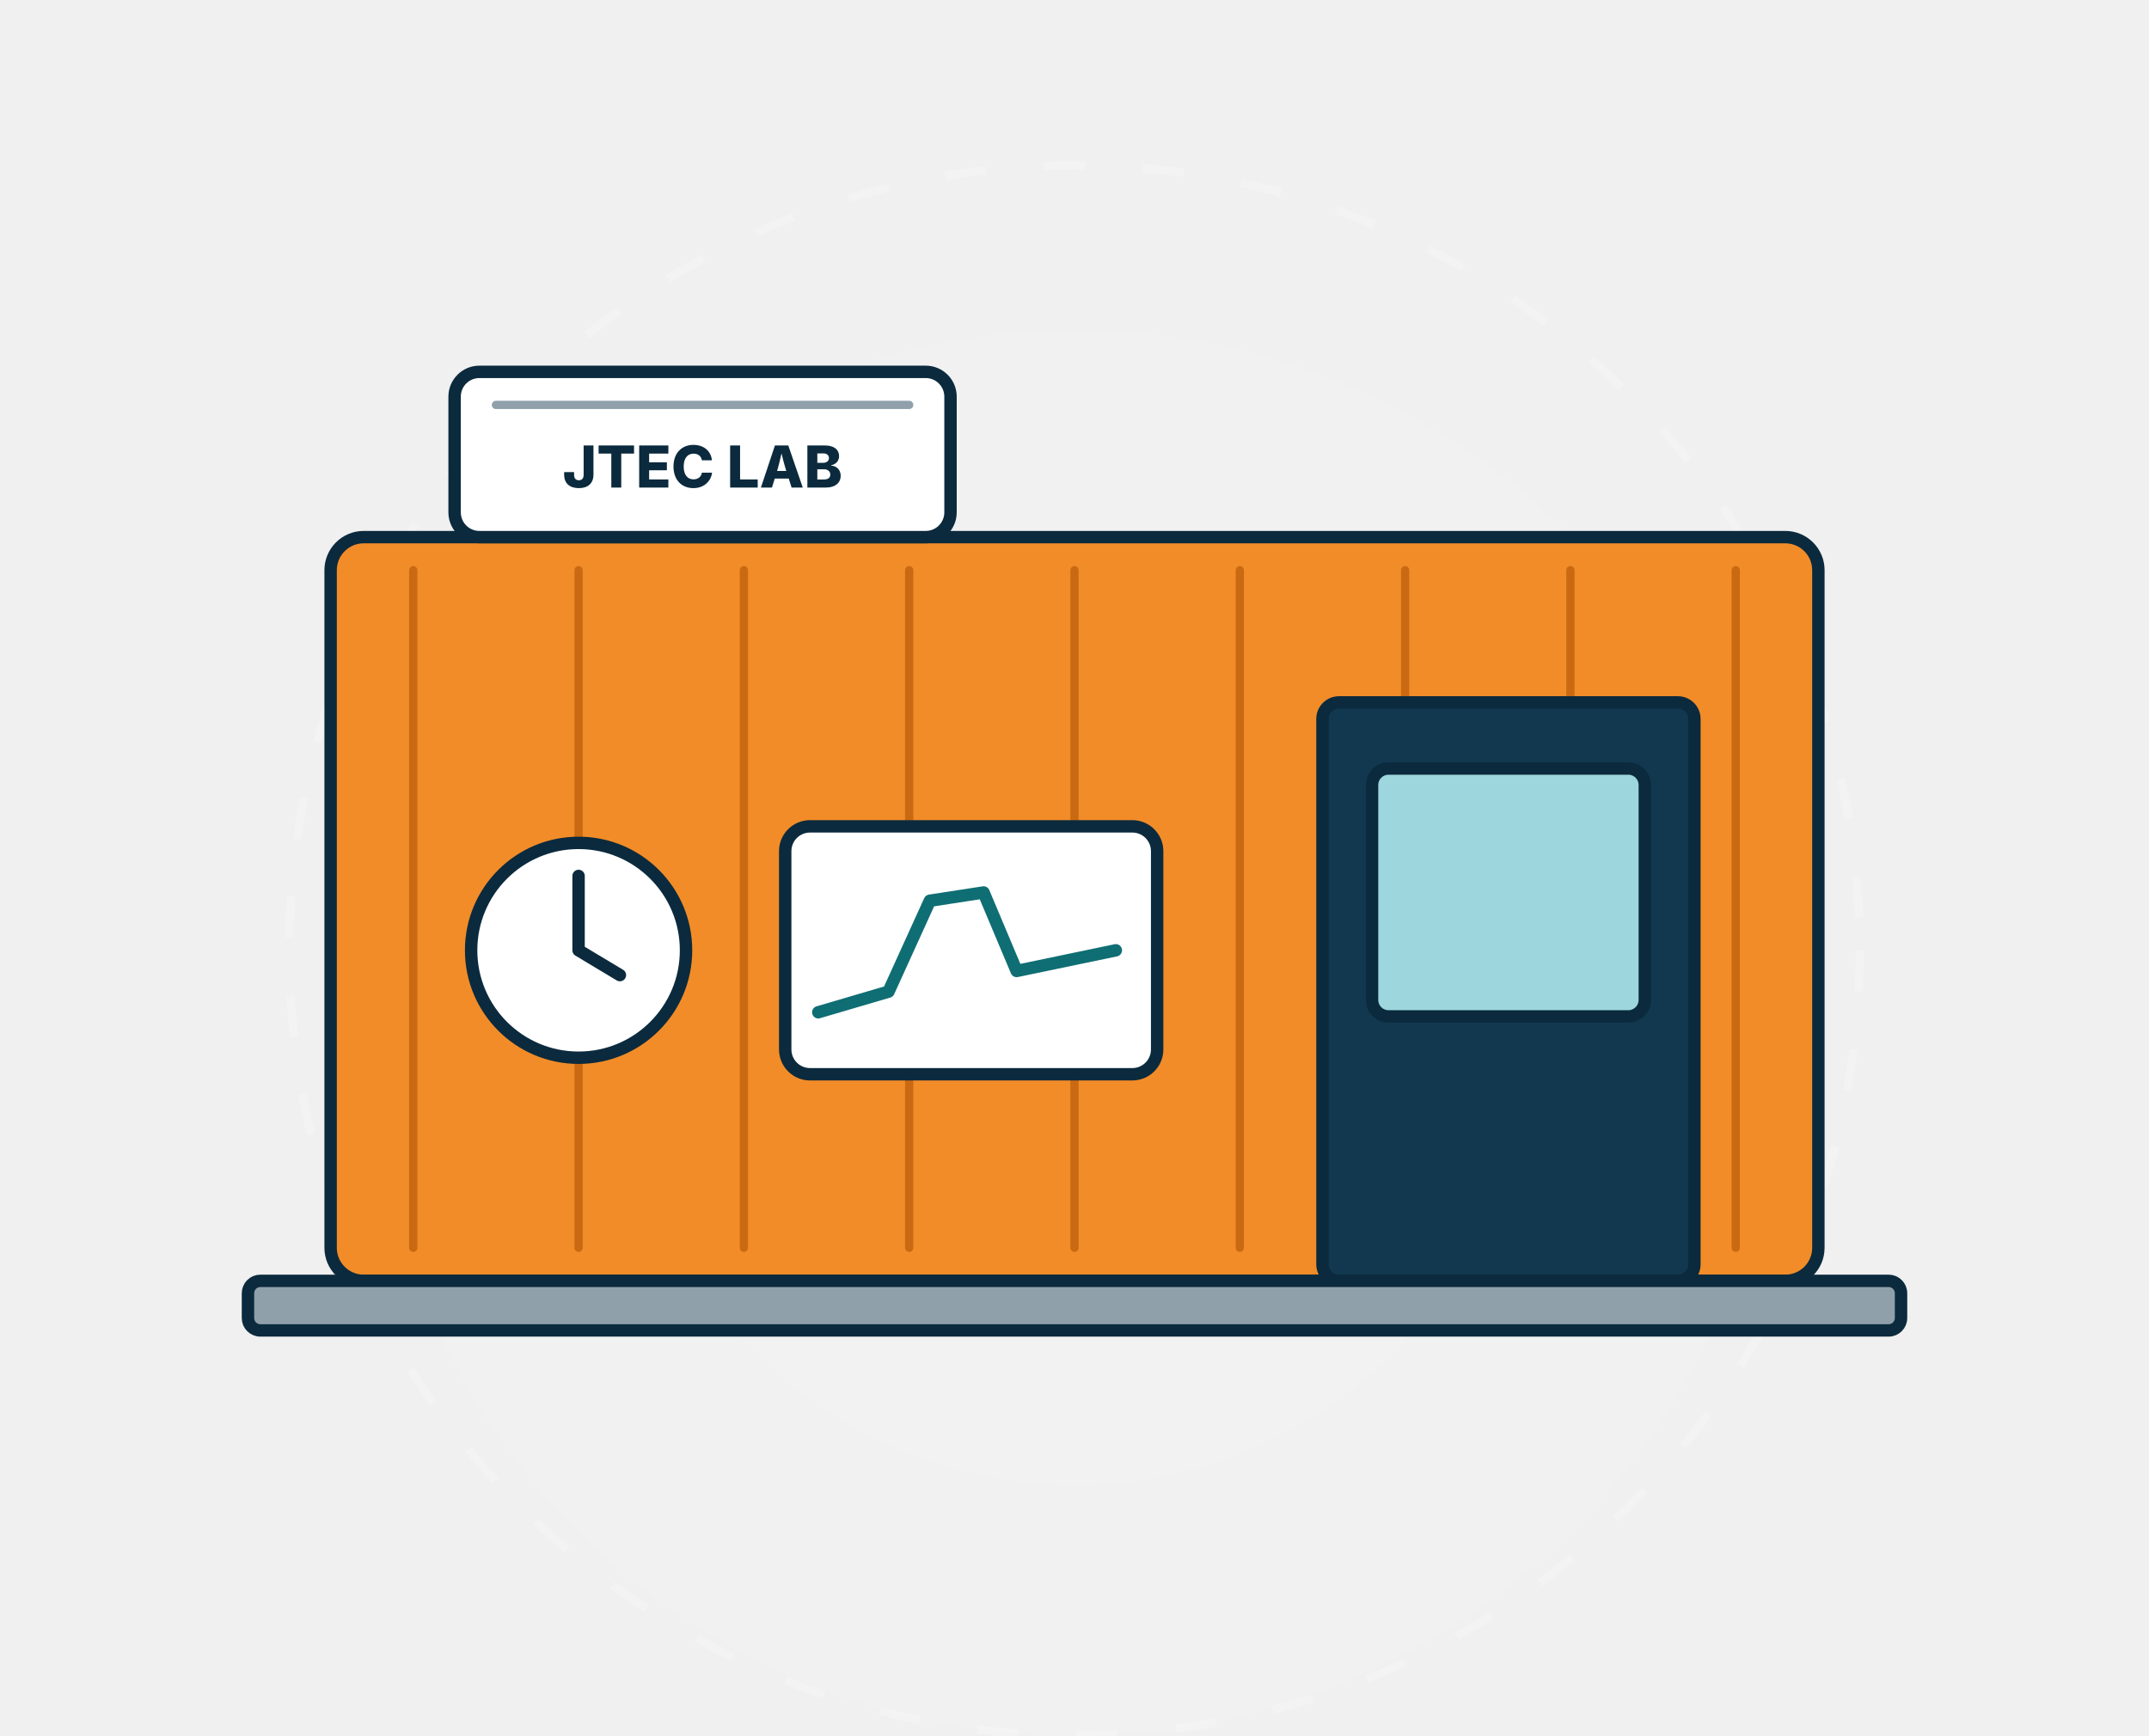
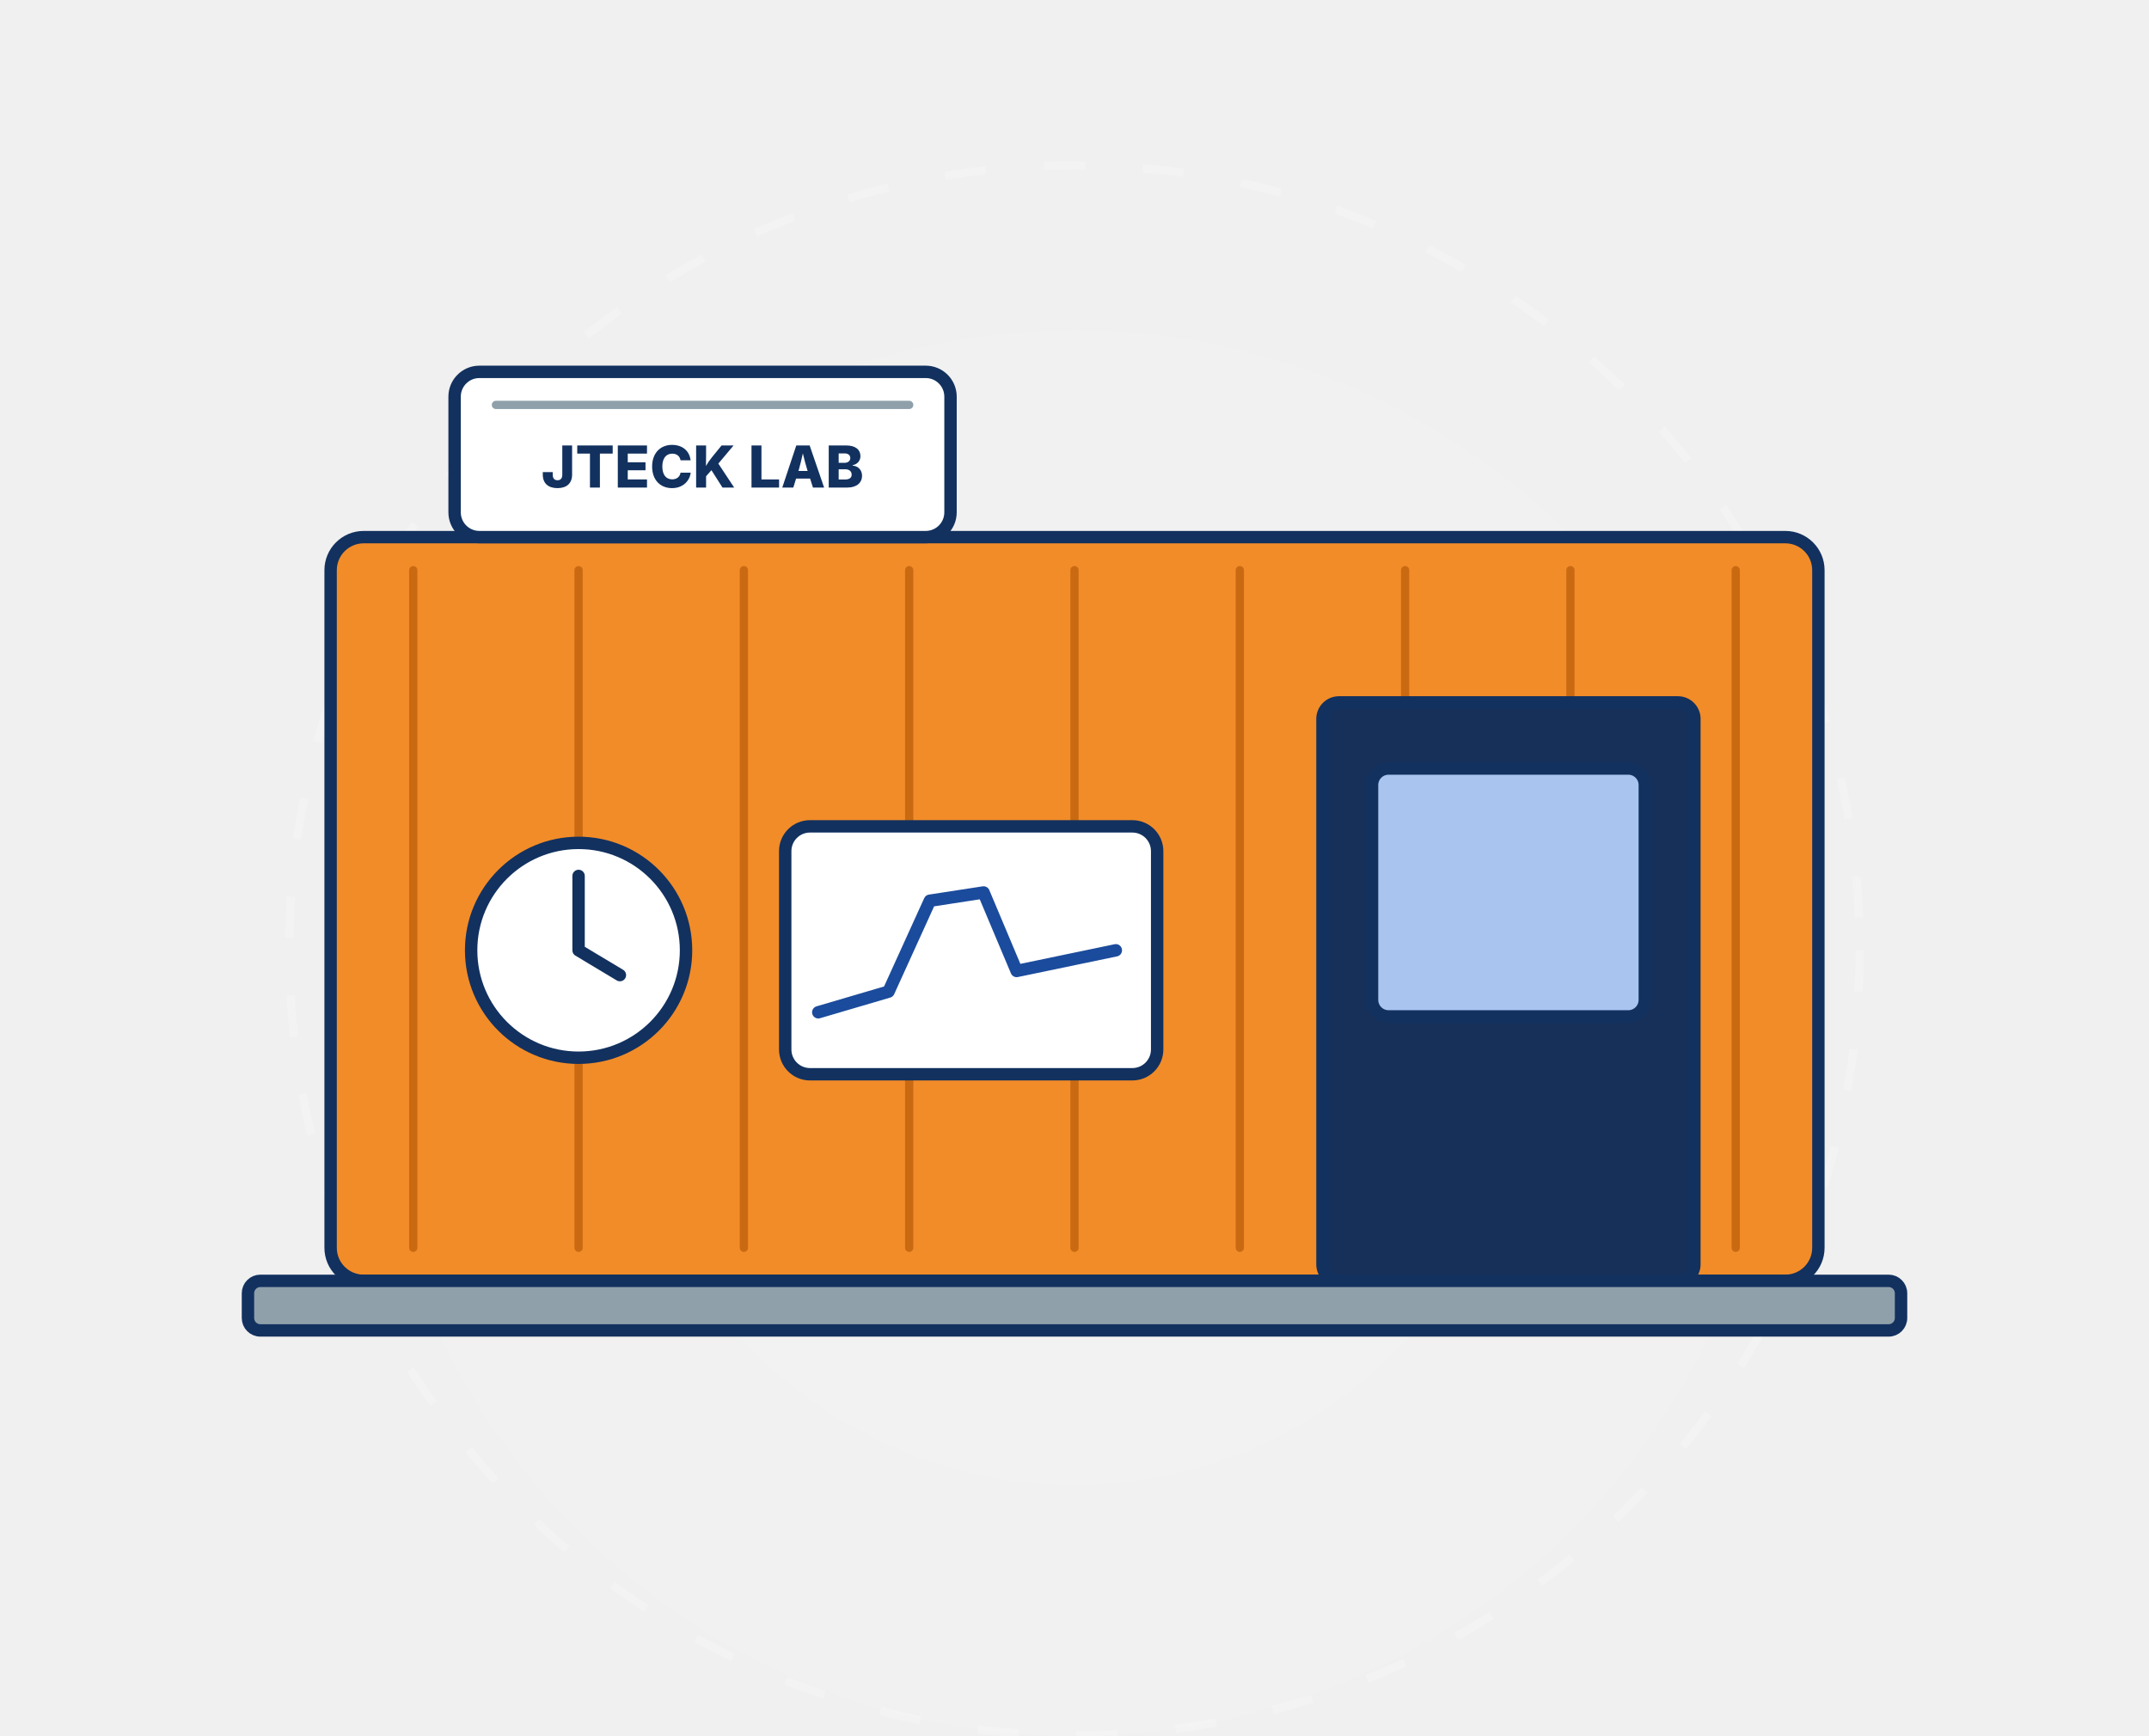
<svg xmlns="http://www.w3.org/2000/svg" viewBox="0 0 520 420" width="520" height="420">
  <defs>
    <linearGradient id="hfsteel" x1="0" y1="0" x2="1" y2="0">
      <stop offset="0" stop-color="#e9eef1" />
      <stop offset=".5" stop-color="#ffffff" />
      <stop offset="1" stop-color="#d5dde2" />
    </linearGradient>
    <radialGradient id="hfhalo" cx=".5" cy=".55" r=".5">
      <stop offset="0" stop-color="#ffffff" stop-opacity=".22" />
      <stop offset="1" stop-color="#ffffff" stop-opacity="0" />
    </radialGradient>
  </defs>
  <circle cx="260" cy="230" r="200" fill="url(#hfhalo)" />
  <circle cx="260" cy="230" r="190" fill="none" stroke="#ffffff" stroke-opacity=".18" stroke-width="2" stroke-dasharray="10 14" />
-   <g stroke="#0b2a3d" stroke-width="3" stroke-linejoin="round" stroke-linecap="round" fill="url(#hfsteel)">
+   <g stroke="#12315f" stroke-width="3" stroke-linejoin="round" stroke-linecap="round" fill="url(#hfsteel)">
    <g transform="translate(80 90) scale(1)">
-       <rect x="0" y="40" width="360" height="180" rx="8" fill="#f28c28" stroke="#0b2a3d" />
+       <rect x="0" y="40" width="360" height="180" rx="8" fill="#f28c28" stroke="#12315f" />
      <path d="M20 48v164" stroke="#c96a12" stroke-width="2" />
      <path d="M60 48v164" stroke="#c96a12" stroke-width="2" />
      <path d="M100 48v164" stroke="#c96a12" stroke-width="2" />
      <path d="M140 48v164" stroke="#c96a12" stroke-width="2" />
      <path d="M180 48v164" stroke="#c96a12" stroke-width="2" />
      <path d="M220 48v164" stroke="#c96a12" stroke-width="2" />
      <path d="M260 48v164" stroke="#c96a12" stroke-width="2" />
      <path d="M300 48v164" stroke="#c96a12" stroke-width="2" />
      <path d="M340 48v164" stroke="#c96a12" stroke-width="2" />
-       <rect x="240" y="80" width="90" height="140" rx="4" fill="#12384f" />
-       <rect x="252" y="96" width="66" height="60" rx="4" fill="#9dd6dc" />
+       <rect x="240" y="80" width="90" height="140" rx="4" fill="#16305a" />
+       <rect x="252" y="96" width="66" height="60" rx="4" fill="#a9c4ef" />
      <rect x="30" y="0" width="120" height="40" rx="6" fill="#ffffff" />
      <path d="M40 8h100" stroke="#8fa0aa" stroke-width="2" />
-       <text x="90" y="28" text-anchor="middle" font-family="Inter, Arial" font-size="14" font-weight="800" fill="#0b2a3d" stroke="none">JTEC LAB</text>
+       <text x="90" y="28" text-anchor="middle" font-family="Inter, Arial" font-size="14" font-weight="800" fill="#12315f" stroke="none">JTECK LAB</text>
      <rect x="-20" y="220" width="400" height="12" rx="3" fill="#8fa0aa" />
      <circle cx="60" cy="140" r="26" fill="#ffffff" />
-       <path d="M60 122v18l10 6" stroke="#0b2a3d" stroke-width="3" fill="none" />
+       <path d="M60 122v18l10 6" stroke="#12315f" stroke-width="3" fill="none" />
      <rect x="110" y="110" width="90" height="60" rx="6" fill="#ffffff" />
-       <polyline points="118,155 135,150 145,128 158,126 166,145 190,140" fill="none" stroke="#0f6e73" stroke-width="3" />
+       <polyline points="118,155 135,150 145,128 158,126 166,145 190,140" fill="none" stroke="#1b4b9c" stroke-width="3" />
    </g>
  </g>
</svg>
